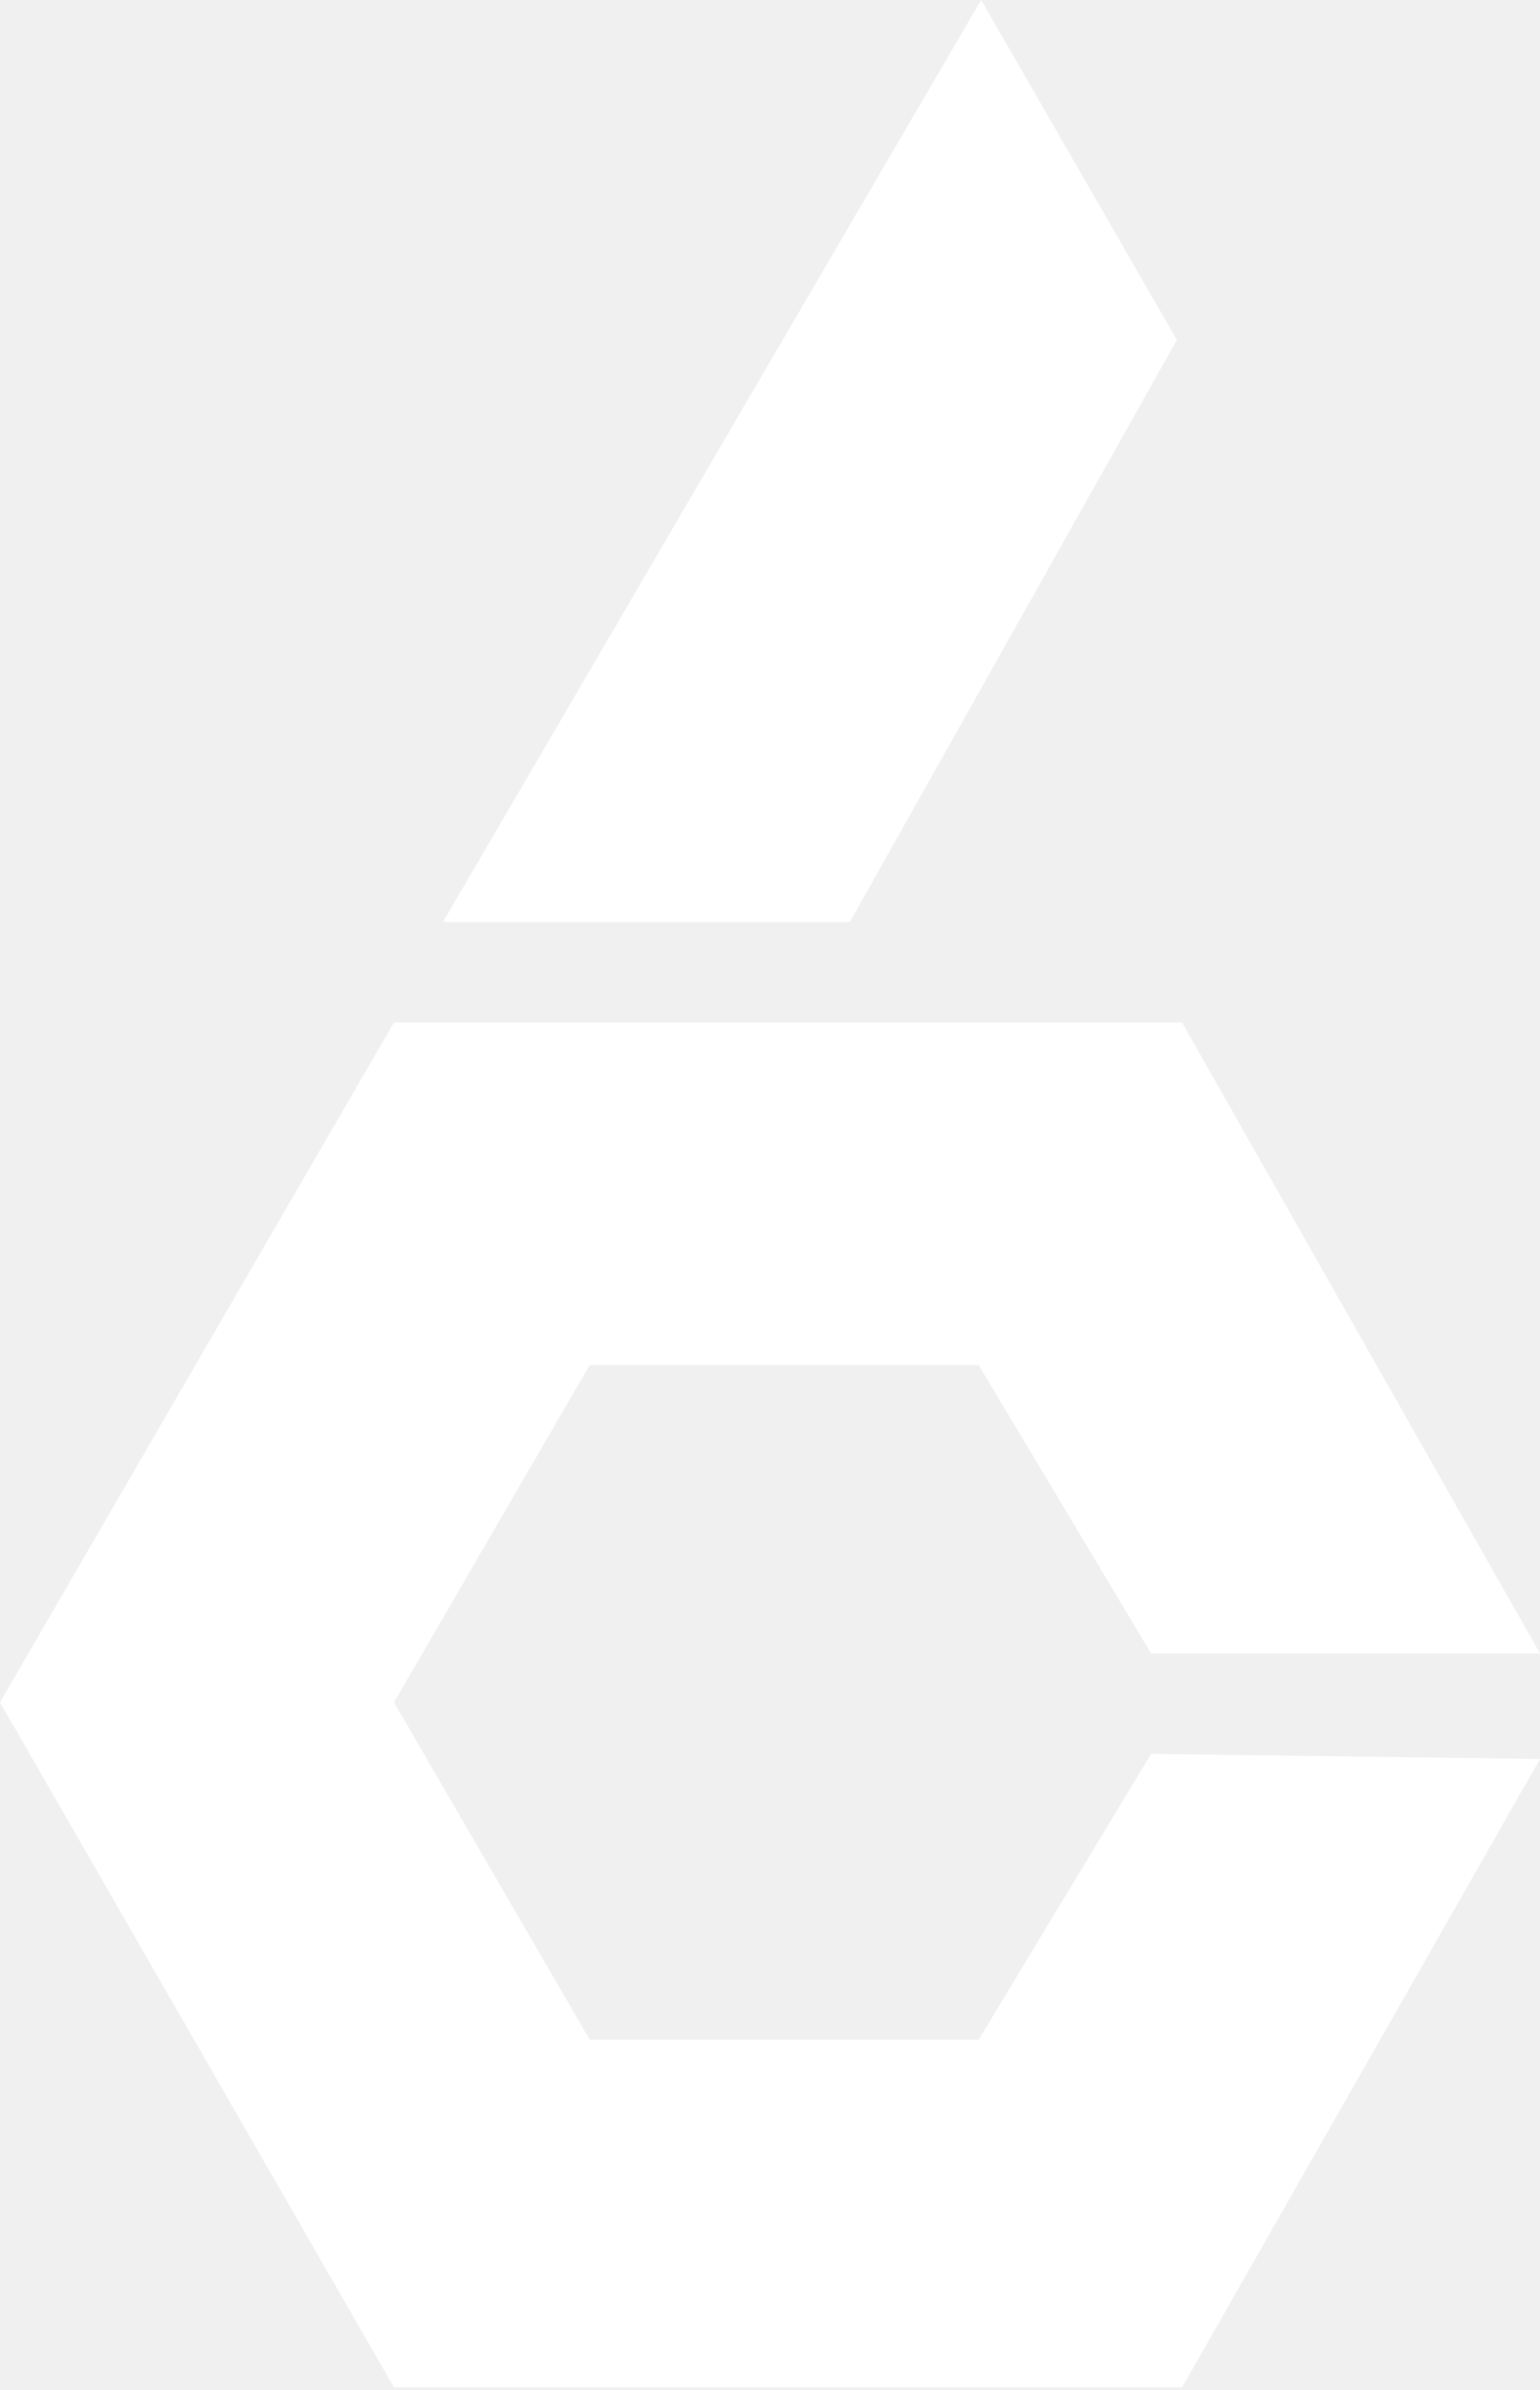
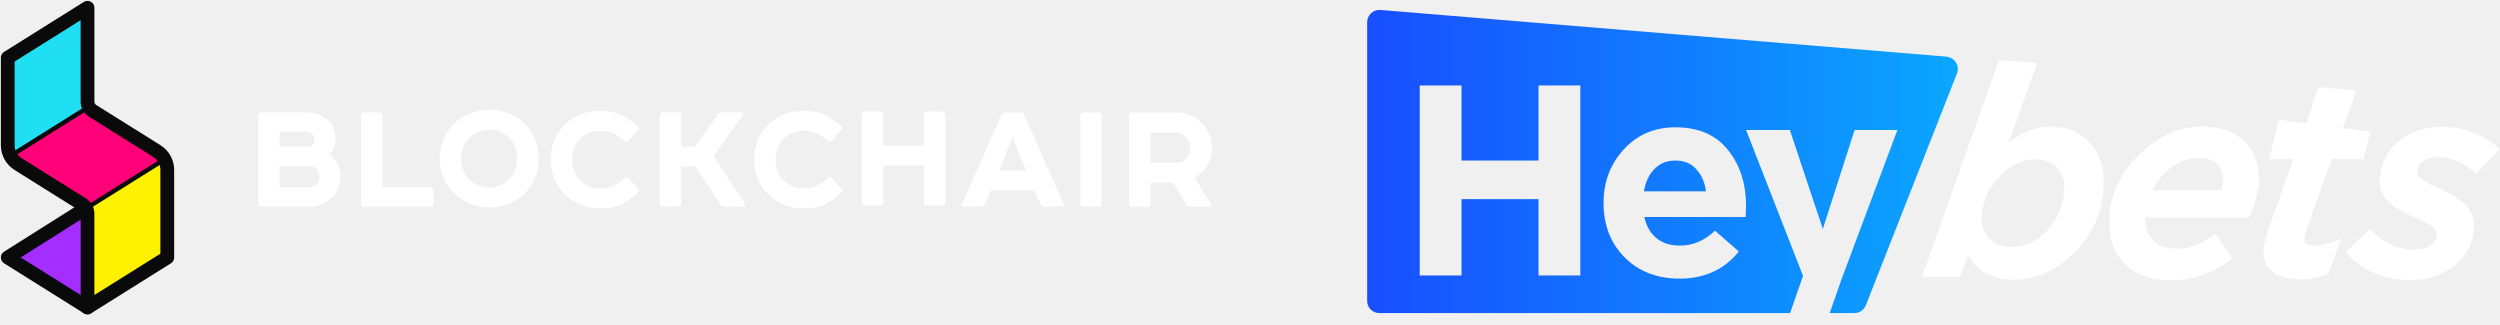
- <svg xmlns="http://www.w3.org/2000/svg" width="299" height="464" viewBox="0 0 299 464" fill="none">
-   <path d="M228.5 66L165 179H86L190.5 0L228.5 66Z" fill="white" />
-   <path d="M190 265H114.5L76.5 330.5L114.5 396H190L223.5 340.5L299 341.5L229.5 463.5H76.5L0 330.5L76.5 198.5H229.5L299 321H223.5L190 265Z" fill="white" />
+ <svg xmlns="http://www.w3.org/2000/svg" width="639" height="83" viewBox="0 0 639 83" fill="none">
+   <g clip-path="url(#clip0_1_479)">
+     <path d="M42.754 40.282L22.368 53.048V78.579L42.754 65.813V40.282Z" fill="#FFF200" />
+     <path d="M22.368 27.517L1.982 40.282V14.751L22.368 1.986V27.517Z" fill="#21DFF3" />
+     <path d="M42.754 40.282L22.368 53.048L1.982 40.282L22.368 27.517L42.754 40.282Z" fill="#FF0078" />
+     <path d="M1.982 40.282L22.368 27.517" stroke="#0A0A0A" stroke-width="1.126" stroke-miterlimit="10" />
+     <path d="M22.368 53.048L42.754 40.282" stroke="#0A0A0A" stroke-width="1.126" stroke-miterlimit="10" />
+     <path d="M1.982 65.813L22.368 53.048V78.579L1.982 65.813Z" fill="#A42EFF" />
+     <path d="M40.093 38.614L23.699 28.351C22.872 27.831 22.368 26.924 22.368 25.945V1.986L1.982 14.751V37.139C1.982 39.096 2.987 40.915 4.644 41.95L21.038 52.216C21.864 52.735 22.368 53.643 22.368 54.622V78.581L42.754 65.816V43.428C42.754 41.471 41.749 39.652 40.093 38.614Z" stroke="#0A0A0A" stroke-width="3.52" stroke-miterlimit="10" stroke-linecap="round" stroke-linejoin="round" />
+     <path d="M22.368 78.579L1.982 65.813L21.094 53.757" stroke="#0A0A0A" stroke-width="3.52" stroke-miterlimit="10" stroke-linecap="round" stroke-linejoin="round" />
+     <path d="M84.105 39.431C84.413 39.15 84.685 38.841 84.926 38.501C85.223 38.075 85.427 37.604 85.554 37.099C85.693 36.557 85.761 35.993 85.761 35.426C85.761 34.506 85.611 33.661 85.317 32.912C85.016 32.157 84.575 31.482 84.006 30.912C83.281 30.186 82.411 29.636 81.426 29.273C80.461 28.918 79.433 28.736 78.371 28.736H66.72C66.306 28.736 65.969 29.074 65.969 29.488V52.077C65.969 52.492 66.306 52.829 66.72 52.829H78.821C79.988 52.829 81.084 52.628 82.083 52.231C83.077 51.836 83.972 51.272 84.736 50.56C85.458 49.89 86.03 49.085 86.435 48.165C86.837 47.246 87.041 46.234 87.041 45.158C87.041 43.578 86.616 42.18 85.767 40.986C85.297 40.364 84.739 39.842 84.105 39.431ZM78.869 47.87H71.448V42.452H79.059C79.455 42.452 79.829 42.535 80.2 42.708C80.579 42.883 80.894 43.108 81.137 43.371C81.5 43.791 81.675 44.364 81.675 45.124C81.675 45.513 81.613 45.882 81.494 46.217C81.378 46.534 81.225 46.787 81.044 46.971C80.755 47.241 80.415 47.462 80.03 47.629C79.651 47.791 79.274 47.87 78.869 47.87ZM79.9 36.943C79.758 37.105 79.586 37.235 79.376 37.346C79.192 37.442 78.988 37.488 78.753 37.488H71.448V33.695H78.156C78.878 33.695 79.43 33.879 79.846 34.262C80.192 34.575 80.359 35.014 80.359 35.61C80.356 36.143 80.203 36.583 79.9 36.943Z" fill="white" />
+     <path d="M97.018 28.736H93.04C92.624 28.736 92.29 29.074 92.29 29.488V52.077C92.29 52.492 92.627 52.829 93.04 52.829H110.051C110.467 52.829 110.801 52.492 110.801 52.077V48.509C110.801 48.095 110.465 47.757 110.051 47.757H97.768V29.491C97.768 29.074 97.431 28.736 97.018 28.736Z" fill="white" />
+     <path d="M134.11 31.619C132.991 30.498 131.649 29.619 130.118 29.003C128.594 28.393 126.887 28.084 125.047 28.084C123.147 28.084 121.383 28.427 119.808 29.105C118.229 29.783 116.861 30.736 115.745 31.933C114.681 33.051 113.846 34.362 113.262 35.825C112.679 37.289 112.382 38.878 112.382 40.549C112.382 42.146 112.685 43.698 113.282 45.164C113.879 46.625 114.692 47.916 115.703 49.005C116.818 50.202 118.189 51.178 119.772 51.907C121.366 52.639 123.141 53.011 125.047 53.011C126.941 53.011 128.682 52.682 130.225 52.029C131.763 51.377 133.122 50.452 134.266 49.283C135.359 48.163 136.208 46.843 136.794 45.363C137.377 43.888 137.675 42.268 137.675 40.549C137.675 38.827 137.366 37.187 136.754 35.672C136.143 34.155 135.257 32.793 134.11 31.619ZM132.196 40.546C132.196 41.604 132.023 42.583 131.681 43.448C131.338 44.316 130.868 45.076 130.282 45.709C129.625 46.412 128.838 46.965 127.943 47.349C126.131 48.129 123.886 48.117 122.119 47.331C121.227 46.937 120.454 46.381 119.814 45.672C119.225 45.036 118.747 44.273 118.39 43.403C118.039 42.54 117.86 41.578 117.86 40.543C117.86 39.485 118.039 38.509 118.39 37.647C118.744 36.776 119.225 36.01 119.811 35.377C120.468 34.674 121.252 34.123 122.147 33.737C123.045 33.352 124.019 33.156 125.044 33.156C126.043 33.156 127.006 33.352 127.904 33.737C128.801 34.126 129.591 34.668 130.248 35.349C130.834 35.959 131.31 36.711 131.661 37.587C132.018 38.469 132.196 39.465 132.196 40.546Z" fill="white" />
+     <path d="M148.306 35.451C148.963 34.79 149.731 34.279 150.591 33.927C152.505 33.142 154.943 33.261 156.735 34.032C157.506 34.364 159.139 35.612 159.856 36.174C160.057 36.33 160.337 36.302 160.506 36.112L163.237 33.037C163.421 32.83 163.398 32.515 163.179 32.342C162.245 31.604 159.884 29.786 158.697 29.284C157.182 28.645 155.404 28.322 153.406 28.322C151.565 28.322 149.849 28.64 148.312 29.261C146.772 29.888 145.424 30.773 144.3 31.899C143.184 33.045 142.304 34.378 141.683 35.862C141.058 37.354 140.741 38.997 140.741 40.747C140.741 42.523 141.058 44.185 141.681 45.686C142.304 47.192 143.215 48.537 144.385 49.68C145.526 50.798 146.871 51.68 148.383 52.304C149.895 52.928 151.585 53.246 153.403 53.246C155.394 53.246 157.172 52.934 158.686 52.316C159.887 51.825 162.253 49.932 163.176 49.175C163.388 49.002 163.409 48.69 163.224 48.483L160.505 45.456C160.337 45.269 160.06 45.24 159.859 45.394C159.142 45.944 157.503 47.175 156.727 47.516C154.937 48.307 152.533 48.446 150.546 47.589C149.645 47.201 148.858 46.656 148.19 45.964C147.607 45.38 147.128 44.639 146.766 43.76C146.404 42.883 146.219 41.876 146.219 40.764C146.219 39.706 146.409 38.705 146.786 37.788C147.162 36.872 147.675 36.086 148.306 35.451Z" fill="white" />
+     <path d="M189.655 28.736H184.427C184.073 28.736 183.741 28.909 183.535 29.196L177.686 37.454H174.113V29.488C174.113 29.074 173.775 28.736 173.361 28.736H169.384C168.971 28.736 168.633 29.074 168.633 29.488V52.077C168.633 52.492 168.971 52.829 169.384 52.829H173.361C173.775 52.829 174.113 52.492 174.113 52.077V42.526H177.744L184.161 52.333C184.362 52.642 184.708 52.826 185.075 52.826H190.183C190.469 52.826 190.643 52.508 190.486 52.267L182.405 39.854L189.949 29.304C190.118 29.071 189.949 28.736 189.655 28.736Z" fill="white" />
+     <path d="M200.299 35.451C200.956 34.79 201.727 34.276 202.585 33.927C204.498 33.145 206.936 33.261 208.729 34.032C209.499 34.364 211.133 35.612 211.848 36.174C212.05 36.33 212.33 36.302 212.501 36.112L215.229 33.037C215.414 32.83 215.391 32.515 215.172 32.342C214.238 31.604 211.878 29.783 210.692 29.284C209.175 28.645 207.397 28.322 205.399 28.322C203.558 28.322 201.843 28.64 200.305 29.261C198.764 29.888 197.417 30.773 196.293 31.899C195.177 33.042 194.298 34.376 193.677 35.862C193.051 37.354 192.733 39 192.733 40.747C192.733 42.52 193.051 44.182 193.674 45.686C194.299 47.192 195.208 48.537 196.378 49.68C197.519 50.798 198.862 51.68 200.374 52.304C201.888 52.928 203.578 53.246 205.396 53.246C207.386 53.246 209.164 52.934 210.679 52.316C211.879 51.825 214.248 49.932 215.172 49.175C215.386 49.002 215.405 48.69 215.222 48.483L212.501 45.456C212.333 45.269 212.053 45.24 211.855 45.394C211.138 45.944 209.496 47.175 208.723 47.516C206.931 48.307 204.527 48.443 202.542 47.589C201.645 47.201 200.855 46.656 200.186 45.964C199.605 45.382 199.125 44.639 198.763 43.76C198.4 42.88 198.216 41.873 198.216 40.764C198.216 39.703 198.405 38.702 198.781 37.788C199.158 36.872 199.669 36.086 200.299 35.451Z" fill="white" />
+     <path d="M236.154 37.216H225.736V29.25C225.736 28.836 225.4 28.498 224.987 28.498H221.008C220.594 28.498 220.258 28.836 220.258 29.25V51.839C220.258 52.254 220.594 52.591 221.008 52.591H224.987C225.4 52.591 225.736 52.254 225.736 51.839V42.288H236.154V51.839C236.154 52.254 236.491 52.591 236.905 52.591H240.879C241.295 52.591 241.63 52.254 241.63 51.839V29.25C241.63 28.836 241.292 28.498 240.879 28.498H236.905C236.491 28.498 236.154 28.836 236.154 29.25V37.216Z" fill="white" />
+     <path d="M255.959 29.389L245.812 52.324C245.706 52.562 245.88 52.832 246.143 52.832H250.718C251.149 52.832 251.539 52.579 251.716 52.182L253.272 48.679H264.388L265.983 52.191C266.161 52.582 266.548 52.832 266.976 52.832H271.628C271.889 52.832 272.065 52.562 271.96 52.324L261.812 29.389C261.636 28.994 261.245 28.739 260.812 28.739H256.958C256.526 28.736 256.134 28.992 255.959 29.389ZM262.274 43.604H255.408L258.794 34.966L262.274 43.604Z" fill="white" />
+     <path d="M276.9 52.832H280.801C281.218 52.832 281.552 52.494 281.552 52.08V29.491C281.552 29.077 281.215 28.739 280.801 28.739H276.9C276.486 28.739 276.15 29.077 276.15 29.491V52.08C276.15 52.494 276.486 52.832 276.9 52.832Z" fill="white" />
+     <path d="M305.366 45.428C305.781 45.204 306.167 44.948 306.515 44.67C307.059 44.233 307.554 43.737 307.99 43.192C309.162 41.683 309.757 39.859 309.757 37.766C309.757 36.464 309.514 35.258 309.035 34.186C308.56 33.127 307.908 32.177 307.087 31.357C306.218 30.515 305.207 29.86 304.084 29.411C302.962 28.966 301.75 28.739 300.481 28.739H289.359C288.943 28.739 288.61 29.077 288.61 29.491V52.08C288.61 52.494 288.946 52.832 289.359 52.832H293.335C293.749 52.832 294.085 52.494 294.085 52.08V46.682H299.899L303.244 52.301C303.442 52.633 303.797 52.835 304.183 52.835H309.394C309.599 52.835 309.723 52.611 309.619 52.435L305.366 45.428ZM294.088 33.888H300.379C300.98 33.888 301.551 34.007 302.073 34.239C302.588 34.472 302.99 34.776 303.339 35.213C303.972 35.888 304.279 36.727 304.279 37.786C304.279 38.279 304.191 38.77 304.02 39.241C303.851 39.709 303.602 40.112 303.233 40.506C302.953 40.846 302.588 41.107 302.126 41.306C301.65 41.507 301.127 41.607 300.569 41.607H294.088V33.888Z" fill="white" />
+   </g>
+   <g clip-path="url(#clip1_1_479)">
+     <path d="M497.535 14.477L352.82 2.542C351.008 2.417 349.446 3.855 349.446 5.667V76.899C349.446 78.649 350.82 80.023 352.57 80.023H457.544L460.856 70.526L446.297 33.222H457.482L465.917 58.529L474.04 33.222H484.975L470.729 71.276L467.667 80.023H473.978C475.29 80.023 476.415 79.211 476.915 78.024L500.221 18.726C500.971 16.789 499.597 14.665 497.535 14.477ZM362.88 70.401V21.85H373.565V41.033H393.248V21.85H403.932V70.401H393.248V50.906H373.565V70.401H362.88V70.401ZM429.301 71.213C423.678 71.213 418.991 69.464 415.367 65.902C411.743 62.278 409.869 57.654 409.869 51.905C409.869 46.469 411.618 41.908 415.055 38.159C418.491 34.41 422.928 32.535 428.239 32.535C434.113 32.535 438.612 34.472 441.673 38.346C444.798 42.22 446.297 47.032 446.297 52.718C446.297 53.28 446.235 54.217 446.172 55.467H420.304C420.803 57.841 421.866 59.654 423.428 60.903C424.99 62.153 426.989 62.778 429.364 62.778C432.675 62.778 435.675 61.528 438.362 58.966L444.423 64.277C440.736 68.901 435.675 71.213 429.301 71.213ZM420.179 48.906H436.05C435.737 46.532 434.862 44.595 433.488 43.157C432.176 41.72 430.364 41.033 428.239 41.033C426.115 41.033 424.303 41.72 422.928 43.157C421.491 44.532 420.616 46.469 420.179 48.906Z" fill="url(#paint0_linear_1_479)" />
+     <path d="M502.908 63.652C505.095 68.463 508.969 70.9 514.593 70.9C520.029 70.9 524.903 68.776 529.402 64.464C533.9 60.153 536.462 54.842 537.025 48.531C537.462 43.782 536.462 40.033 534.025 37.221C531.589 34.347 528.339 32.972 524.153 32.972C520.091 32.972 516.03 34.846 511.906 38.533L519.841 16.663L511.406 16.039L492.161 70.15H500.534L502.908 63.652ZM523.528 59.528C520.779 62.402 517.654 63.777 514.28 63.777C511.531 63.777 509.406 62.902 507.844 61.153C506.282 59.403 505.657 57.216 505.907 54.529C506.282 50.718 507.907 47.343 510.844 44.469C513.78 41.595 516.967 40.095 520.404 40.095C523.028 40.095 525.09 40.907 526.465 42.595C527.902 44.219 528.464 46.406 528.214 49.156C527.839 53.154 526.277 56.654 523.528 59.528ZM549.647 61.652C548.209 59.965 547.522 57.778 547.772 54.967H574.391C575.703 52.092 576.515 49.468 576.703 47.093C577.077 42.969 576.078 39.595 573.703 36.971C571.329 34.284 567.892 32.972 563.393 32.972C559.332 32.972 555.52 34.097 551.959 36.284C548.397 38.471 545.523 41.22 543.461 44.594C541.399 47.968 540.211 51.467 539.899 55.092C539.462 59.965 540.586 63.839 543.336 66.776C546.085 69.65 550.022 71.088 555.083 71.088C560.456 71.088 565.33 69.4 569.767 66.026L566.205 60.715C562.893 63.09 559.644 64.214 556.52 64.214C553.458 64.152 551.146 63.34 549.647 61.652ZM568.205 49.218H549.209C550.459 46.406 552.208 44.157 554.458 42.407C556.77 40.658 559.332 39.783 562.144 39.783C564.518 39.783 566.268 40.47 567.392 41.782C568.517 43.094 569.017 44.719 568.829 46.781C568.642 47.843 568.455 48.656 568.205 49.218ZM615.943 70.963C613.006 70.963 610.194 70.4 607.383 69.276C604.571 68.151 602.259 66.464 600.384 64.402L605.82 59.278C608.945 62.715 612.694 64.402 617.13 64.402C618.817 64.402 620.254 64.027 621.442 63.215C622.629 62.402 623.254 61.403 623.379 60.028C623.441 59.153 623.129 58.341 622.316 57.653C621.567 56.966 620.254 56.216 618.442 55.466C614.943 53.967 612.444 52.53 610.882 51.093C609.32 49.593 608.632 47.593 608.882 45.032C609.195 41.532 610.757 38.658 613.569 36.409C616.443 34.097 620.004 32.972 624.378 32.972C627.065 32.972 629.627 33.472 632.002 34.472C634.438 35.409 636.438 36.658 638 38.033L632.876 43.407C629.752 40.72 626.503 39.408 623.191 39.408C621.442 39.408 620.004 39.783 618.942 40.595C617.88 41.407 617.318 42.345 617.193 43.594C617.13 44.532 617.505 45.344 618.317 46.031C619.13 46.719 620.567 47.531 622.629 48.406C625.753 49.78 628.127 51.218 629.69 52.78C631.252 54.279 631.939 56.216 631.689 58.653C631.377 62.34 629.69 65.339 626.69 67.651C623.816 69.838 620.192 70.963 615.943 70.963ZM581.076 68.838C582.576 70.15 584.763 70.775 587.7 70.775C590.324 70.775 592.636 70.338 594.698 69.463L597.322 62.215C595.385 63.027 593.573 63.402 591.886 63.402C589.449 63.402 588.325 62.465 588.45 60.59C588.512 59.778 588.7 59.091 588.887 58.528L595.198 40.907L595.51 40.033H603.696L605.133 34.222L597.947 33.284L601.384 23.724L592.949 22.974L590.012 31.972L589.949 32.222L582.889 31.285L580.764 40.033H587.137L586.825 40.907L580.202 59.403C579.639 61.09 579.327 62.465 579.202 63.59C579.014 65.839 579.639 67.588 581.076 68.838Z" fill="white" />
+     <mask id="mask0_1_479" style="mask-type:alpha" maskUnits="userSpaceOnUse" x="490" y="14" width="149" height="58">
+       <path d="M639 14.789H490.911V71.65H639V14.789Z" fill="white" />
+       <path d="M502.908 63.652C505.095 68.463 508.969 70.9 514.593 70.9C520.029 70.9 524.903 68.776 529.401 64.464C533.9 60.153 536.462 54.842 537.025 48.531C537.462 43.782 536.462 40.033 534.025 37.221C531.588 34.346 528.339 32.972 524.153 32.972C520.091 32.972 516.03 34.846 511.906 38.533L519.841 16.663L511.406 16.038L492.161 70.15H500.533L502.908 63.652ZM523.528 59.528C520.779 62.402 517.654 63.777 514.28 63.777C511.531 63.777 509.406 62.902 507.844 61.152C506.282 59.403 505.657 57.216 505.907 54.529C506.282 50.718 507.907 47.343 510.843 44.469C513.78 41.595 516.967 40.095 520.404 40.095C523.028 40.095 525.09 40.907 526.465 42.594C527.902 44.219 528.464 46.406 528.214 49.155C527.839 53.154 526.277 56.654 523.528 59.528ZM549.647 61.652C548.209 59.965 547.522 57.778 547.772 54.967H574.39C575.703 52.092 576.515 49.468 576.702 47.093C577.077 42.969 576.078 39.595 573.703 36.971C571.329 34.284 567.892 32.972 563.393 32.972C559.332 32.972 555.52 34.096 551.958 36.283C548.397 38.471 545.523 41.22 543.461 44.594C541.399 47.968 540.211 51.467 539.899 55.091C539.461 59.965 540.586 63.839 543.336 66.776C546.085 69.65 550.021 71.088 555.083 71.088C560.456 71.088 565.33 69.4 569.767 66.026L566.205 60.715C562.893 63.09 559.644 64.214 556.52 64.214C553.458 64.152 551.146 63.339 549.647 61.652ZM568.204 49.218H549.209C550.459 46.406 552.208 44.157 554.458 42.407C556.77 40.657 559.332 39.783 562.143 39.783C564.518 39.783 566.267 40.47 567.392 41.782C568.517 43.094 569.017 44.719 568.829 46.781C568.642 47.843 568.454 48.656 568.204 49.218ZM615.943 70.963C613.006 70.963 610.194 70.4 607.382 69.275C604.571 68.151 602.259 66.464 600.384 64.402L605.82 59.278C608.945 62.715 612.694 64.402 617.13 64.402C618.817 64.402 620.254 64.027 621.441 63.214C622.629 62.402 623.254 61.402 623.379 60.028C623.441 59.153 623.129 58.341 622.316 57.653C621.566 56.966 620.254 56.216 618.442 55.466C614.943 53.967 612.444 52.529 610.882 51.092C609.319 49.593 608.632 47.593 608.882 45.031C609.194 41.532 610.757 38.658 613.568 36.408C616.443 34.096 620.004 32.972 624.378 32.972C627.065 32.972 629.627 33.472 632.001 34.471C634.438 35.409 636.438 36.658 638 38.033L632.876 43.407C629.752 40.72 626.503 39.408 623.191 39.408C621.441 39.408 620.004 39.783 618.942 40.595C617.88 41.407 617.317 42.344 617.193 43.594C617.13 44.532 617.505 45.344 618.317 46.031C619.13 46.718 620.567 47.531 622.629 48.406C625.753 49.78 628.127 51.217 629.689 52.779C631.252 54.279 631.939 56.216 631.689 58.653C631.377 62.34 629.689 65.339 626.69 67.651C623.816 69.838 620.192 70.963 615.943 70.963ZM581.076 68.838C582.576 70.15 584.763 70.775 587.7 70.775C590.324 70.775 592.636 70.338 594.698 69.463L597.322 62.215C595.385 63.027 593.573 63.402 591.886 63.402C589.449 63.402 588.325 62.465 588.45 60.59C588.512 59.778 588.699 59.09 588.887 58.528L595.198 40.907L595.51 40.033H603.696L605.133 34.221L597.947 33.284L601.384 23.724L592.948 22.974L590.012 31.972L589.949 32.222L582.888 31.285L580.764 40.033H587.137L586.825 40.907L580.202 59.403C579.639 61.09 579.327 62.465 579.202 63.589C579.014 65.839 579.639 67.588 581.076 68.838Z" fill="black" />
+     </mask>
+     <g mask="url(#mask0_1_479)">
+       <path d="M502.908 63.652L503.47 63.402L502.846 62.027L502.346 63.464L502.908 63.652ZM529.402 64.526L528.964 64.089L529.402 64.526ZM537.025 48.53L537.65 48.593L537.025 48.53ZM534.025 37.221L533.526 37.596L534.025 37.221ZM511.906 38.533L511.344 38.345L512.343 39.033L511.906 38.533ZM519.841 16.663L520.404 16.851L520.654 16.101L519.841 16.038V16.663ZM511.406 16.038L511.468 15.414L510.969 15.351L510.781 15.788L511.406 16.038ZM492.161 70.15L491.598 69.963L491.286 70.775H492.161V70.15ZM500.596 70.15V70.775H501.034L501.159 70.338L500.596 70.15ZM523.528 59.528L523.965 59.965L523.528 59.528ZM505.907 54.591L506.532 54.654L505.907 54.591ZM510.844 44.469L511.281 44.906L510.844 44.469ZM526.465 42.594L525.965 43.032L526.465 42.594ZM528.214 49.155L528.839 49.218L528.214 49.155ZM547.772 54.966V54.342H547.21L547.147 54.904L547.772 54.966ZM549.647 61.652L549.209 62.09L549.647 61.652ZM574.391 54.966V55.591H574.766L574.953 55.216L574.391 54.966ZM576.703 47.093L577.327 47.156L576.703 47.093ZM573.703 36.971L573.203 37.408L573.703 36.971ZM551.896 36.283L552.209 36.846L551.896 36.283ZM543.398 44.531L542.898 44.219L543.398 44.531ZM539.774 55.029L540.399 55.091L539.774 55.029ZM543.211 66.713L542.773 67.151L543.211 66.713ZM569.642 65.964L570.017 66.463L570.454 66.089L570.142 65.589L569.642 65.964ZM566.143 60.653L566.643 60.278L566.268 59.715L565.768 60.09L566.143 60.653ZM549.209 49.218L548.647 48.968L548.272 49.843H549.209V49.218ZM568.205 49.218V49.843H568.58L568.767 49.468L568.205 49.218ZM554.458 42.407L554.083 41.907L554.458 42.407ZM567.33 41.782L566.83 42.157L567.33 41.782ZM568.767 46.781L569.392 46.843L568.767 46.781ZM607.383 69.338L607.133 69.9L607.383 69.338ZM600.384 64.464L599.947 64.027L599.51 64.464L599.884 64.901L600.384 64.464ZM605.883 59.34L606.32 58.903L605.883 58.465L605.446 58.903L605.883 59.34ZM623.504 60.09L624.129 60.153L623.504 60.09ZM618.567 55.529L618.817 54.966L618.567 55.529ZM611.007 51.155L610.569 51.592L611.007 51.155ZM608.945 45.094L608.32 45.031L608.945 45.094ZM613.631 36.471L614.006 36.971L613.631 36.471ZM632.064 34.534L631.814 35.096L632.064 34.534ZM638 38.158L638.438 38.595L638.875 38.158L638.438 37.721L638 38.158ZM632.876 43.532L632.501 44.032L632.939 44.406L633.376 43.969L632.876 43.532ZM618.942 40.657L618.567 40.157L618.942 40.657ZM617.193 43.657L617.818 43.719L617.193 43.657ZM618.317 46.093L617.943 46.593L618.317 46.093ZM622.629 48.405L622.879 47.843L622.629 48.405ZM629.69 52.779L629.252 53.217L629.69 52.779ZM631.689 58.653L631.064 58.59L631.689 58.653ZM626.753 67.588L627.128 68.088L626.753 67.588ZM581.077 68.838L580.639 69.275L581.077 68.838ZM594.698 69.463L594.948 70.025L595.198 69.9L595.261 69.65L594.698 69.463ZM597.26 62.215L597.822 62.402L598.322 61.09L597.01 61.59L597.26 62.215ZM588.387 60.59L589.012 60.653L588.387 60.59ZM588.887 58.528L589.449 58.778L588.887 58.528ZM595.198 40.907L594.636 40.72L595.198 40.907ZM595.51 40.032V39.408H595.073L594.948 39.845L595.51 40.032ZM603.696 40.032V40.657H604.196L604.321 40.157L603.696 40.032ZM605.133 34.221L605.758 34.346L605.945 33.659L605.258 33.597L605.133 34.221ZM597.947 33.284L597.385 33.097L597.135 33.846L597.885 33.971L597.947 33.284ZM601.384 23.724L601.946 23.911L602.196 23.162L601.384 23.099V23.724ZM592.949 22.912L593.011 22.287L592.511 22.224L592.386 22.724L592.949 22.912ZM590.012 31.972L590.574 32.159L590.012 31.972ZM589.949 32.222L589.887 32.847L590.387 32.909L590.574 32.409L589.949 32.222ZM582.889 31.285L582.951 30.66L582.389 30.597L582.264 31.16L582.889 31.285ZM580.764 40.032L580.139 39.907L579.952 40.657H580.764V40.032ZM587.138 40.032L587.7 40.22L588.012 39.408H587.138V40.032ZM586.825 40.907L586.263 40.72L586.825 40.907ZM580.202 59.403L579.639 59.215L580.202 59.403ZM579.202 63.589L579.827 63.652L579.202 63.589ZM514.593 70.275C511.906 70.275 509.656 69.713 507.782 68.525C505.97 67.401 504.533 65.714 503.47 63.339L502.346 63.839C503.47 66.339 505.095 68.276 507.157 69.525C509.219 70.838 511.718 71.462 514.593 71.462V70.275V70.275ZM528.964 64.027C524.59 68.213 519.841 70.275 514.593 70.275V71.525C520.154 71.525 525.278 69.275 529.839 64.901L528.964 64.027ZM536.4 48.53C535.838 54.716 533.338 59.84 528.964 64.089L529.839 64.964C534.463 60.528 537.087 55.091 537.65 48.593L536.4 48.53ZM533.526 37.658C535.838 40.282 536.775 43.907 536.337 48.53L537.587 48.655C538.025 43.782 537.025 39.845 534.463 36.846L533.526 37.658ZM524.153 33.597C528.152 33.597 531.276 34.971 533.526 37.658L534.463 36.846C531.901 33.846 528.464 32.347 524.09 32.347V33.597H524.153ZM512.343 39.033C516.342 35.346 520.279 33.597 524.153 33.597V32.347C519.904 32.347 515.655 34.284 511.531 38.096L512.343 39.033ZM519.279 16.476L511.344 38.345L512.531 38.783L520.466 16.913L519.279 16.476ZM511.344 16.663L519.779 17.288L519.841 16.038L511.406 15.414L511.344 16.663ZM492.786 70.4L511.968 16.288L510.781 15.851L491.536 69.963L492.786 70.4ZM500.596 69.525H492.223V70.775H500.596V69.525ZM502.283 63.464L499.971 69.963L501.159 70.4L503.47 63.902L502.283 63.464ZM514.28 64.464C517.904 64.464 521.154 62.964 523.965 59.965L523.091 59.09C520.404 61.84 517.53 63.152 514.28 63.152V64.464ZM507.344 61.59C509.032 63.464 511.344 64.401 514.218 64.401V63.152C511.656 63.152 509.656 62.34 508.282 60.715L507.344 61.59ZM505.283 54.529C505.033 57.341 505.72 59.715 507.407 61.652L508.344 60.84C506.907 59.215 506.282 57.216 506.532 54.654L505.283 54.529ZM510.406 44.032C507.345 47.031 505.657 50.53 505.283 54.529L506.532 54.654C506.845 50.967 508.469 47.781 511.281 44.969L510.406 44.032ZM520.341 39.533C516.717 39.533 513.406 41.095 510.344 44.032L511.219 44.906C514.093 42.094 517.092 40.72 520.341 40.72V39.533ZM526.902 42.219C525.34 40.407 523.091 39.533 520.341 39.533V40.782C522.841 40.782 524.653 41.532 525.965 43.032L526.902 42.219ZM528.839 49.218C529.089 46.343 528.464 43.969 526.902 42.219L525.965 43.032C527.215 44.469 527.84 46.468 527.59 49.093L528.839 49.218ZM523.965 59.965C526.84 56.966 528.464 53.404 528.839 49.218L527.59 49.093C527.215 52.967 525.715 56.279 523.091 59.09L523.965 59.965ZM547.147 54.904C546.897 57.841 547.585 60.215 549.209 62.09L550.147 61.277C548.834 59.778 548.21 57.716 548.397 55.029L547.147 54.904ZM574.391 54.342H547.772V55.591H574.391V54.342ZM576.078 47.031C575.89 49.343 575.14 51.905 573.828 54.716L574.953 55.216C576.328 52.342 577.077 49.593 577.327 47.156L576.078 47.031ZM573.203 37.346C575.453 39.845 576.453 43.094 576.078 47.031L577.327 47.156C577.702 42.907 576.64 39.345 574.141 36.533L573.203 37.346ZM563.393 33.597C567.767 33.597 571.016 34.909 573.203 37.408L574.141 36.596C571.641 33.784 568.017 32.409 563.331 32.409V33.597H563.393ZM552.209 36.783C555.708 34.659 559.394 33.534 563.331 33.534V32.284C559.144 32.284 555.208 33.409 551.521 35.721L552.209 36.783ZM543.898 44.906C545.96 41.657 548.709 38.97 552.209 36.846L551.584 35.783C547.96 37.971 545.023 40.845 542.836 44.282L543.898 44.906ZM540.399 55.091C540.711 51.53 541.899 48.156 543.898 44.844L542.836 44.219C540.711 47.656 539.524 51.217 539.149 54.966L540.399 55.091ZM543.711 66.276C541.149 63.527 540.024 59.84 540.461 55.091L539.212 54.966C538.774 59.965 539.962 64.089 542.836 67.088L543.711 66.276ZM554.958 70.338C550.022 70.338 546.272 68.963 543.648 66.276L542.773 67.151C545.648 70.15 549.772 71.65 554.958 71.65V70.338ZM569.267 65.464C564.955 68.713 560.207 70.4 554.958 70.4V71.65C560.457 71.65 565.455 69.9 570.017 66.463L569.267 65.464ZM565.58 60.965L569.142 66.276L570.204 65.589L566.643 60.278L565.58 60.965ZM556.458 64.776C559.769 64.776 563.143 63.527 566.518 61.152L565.768 60.153C562.519 62.465 559.457 63.589 556.458 63.589V64.776V64.776ZM549.209 62.09C550.896 63.902 553.333 64.776 556.458 64.776V63.527C553.583 63.527 551.521 62.714 550.147 61.215L549.209 62.09ZM549.209 49.843H568.205V48.593H549.209V49.843ZM554.083 41.907C551.709 43.719 549.897 46.093 548.647 48.968L549.772 49.468C550.959 46.781 552.646 44.531 554.833 42.907L554.083 41.907ZM562.144 39.158C559.207 39.158 556.52 40.095 554.083 41.907L554.833 42.907C557.082 41.22 559.457 40.407 562.144 40.407V39.158ZM567.83 41.407C566.58 39.845 564.643 39.158 562.144 39.158V40.407C564.456 40.407 565.955 41.032 566.892 42.157L567.83 41.407ZM569.392 46.843C569.579 44.656 569.079 42.844 567.83 41.407L566.892 42.219C567.892 43.344 568.33 44.844 568.142 46.718L569.392 46.843ZM568.767 49.53C569.079 48.843 569.329 47.906 569.392 46.843L568.142 46.718C568.08 47.718 567.892 48.468 567.642 48.968L568.767 49.53ZM607.133 69.9C610.007 71.025 612.944 71.587 615.943 71.587V70.338C613.131 70.338 610.319 69.775 607.57 68.713L607.133 69.9ZM599.947 64.839C601.884 67.026 604.258 68.713 607.133 69.9L607.633 68.775C604.883 67.651 602.696 66.089 600.884 64.027L599.947 64.839ZM605.446 58.84L600.009 63.964L600.884 64.901L606.32 59.778L605.446 58.84ZM617.193 63.839C612.944 63.839 609.32 62.215 606.32 58.965L605.383 59.778C608.632 63.277 612.569 65.089 617.193 65.089V63.839ZM621.192 62.714C620.129 63.402 618.817 63.777 617.193 63.777V65.026C619.005 65.026 620.567 64.589 621.879 63.777L621.192 62.714ZM622.879 60.028C622.754 61.152 622.254 62.027 621.192 62.714L621.879 63.777C623.191 62.902 623.941 61.652 624.129 60.153L622.879 60.028ZM622.004 58.215C622.629 58.778 622.879 59.403 622.816 60.028L624.066 60.153C624.191 59.028 623.691 58.091 622.816 57.278L622.004 58.215ZM618.317 56.091C620.129 56.841 621.317 57.591 622.004 58.215L622.816 57.278C621.942 56.529 620.567 55.779 618.755 54.966L618.317 56.091ZM610.569 51.655C612.256 53.154 614.818 54.654 618.317 56.091L618.817 54.966C615.381 53.529 612.944 52.092 611.444 50.717L610.569 51.655ZM608.32 45.031C608.07 47.781 608.757 49.968 610.507 51.592L611.382 50.655C609.944 49.343 609.32 47.531 609.57 45.094L608.32 45.031ZM613.256 35.971C610.319 38.345 608.695 41.345 608.382 45.031L609.632 45.156C609.944 41.844 611.382 39.095 614.068 36.971L613.256 35.971ZM624.441 32.409C620.005 32.409 616.255 33.597 613.256 35.971L614.068 36.971C616.755 34.784 620.254 33.659 624.441 33.659V32.409V32.409ZM632.314 33.971C629.815 32.909 627.19 32.409 624.441 32.409V33.659C627.065 33.659 629.502 34.159 631.814 35.159L632.314 33.971ZM638.438 37.658C636.813 36.158 634.751 34.909 632.252 33.971L631.814 35.159C634.189 36.096 636.126 37.283 637.625 38.595L638.438 37.658ZM633.314 43.969L638.438 38.595L637.563 37.721L632.439 43.094L633.314 43.969ZM623.191 40.157C626.315 40.157 629.44 41.407 632.501 44.032L633.314 43.094C630.127 40.345 626.753 38.97 623.254 38.97V40.157H623.191ZM619.317 41.22C620.254 40.532 621.567 40.157 623.191 40.157V38.908C621.317 38.908 619.755 39.345 618.567 40.22L619.317 41.22ZM617.818 43.719C617.88 42.719 618.38 41.907 619.317 41.22L618.567 40.22C617.38 41.095 616.693 42.219 616.568 43.657L617.818 43.719ZM618.692 45.594C618.005 45.031 617.755 44.406 617.818 43.719L616.568 43.594C616.443 44.781 616.943 45.719 617.88 46.531L618.692 45.594ZM622.816 47.843C620.754 46.968 619.442 46.218 618.692 45.594L617.88 46.531C618.755 47.281 620.254 48.093 622.316 48.968L622.816 47.843ZM630.127 52.342C628.502 50.78 626.066 49.28 622.879 47.843L622.379 48.968C625.503 50.343 627.815 51.717 629.315 53.217L630.127 52.342ZM632.314 58.715C632.564 56.091 631.814 53.967 630.065 52.342L629.19 53.279C630.627 54.591 631.252 56.341 631.002 58.653L632.314 58.715ZM627.128 68.088C630.252 65.714 632.002 62.527 632.314 58.653L631.064 58.528C630.752 62.027 629.19 64.839 626.315 67.088L627.128 68.088ZM615.943 71.587C620.317 71.587 624.066 70.4 627.128 68.088L626.378 67.088C623.566 69.275 620.129 70.338 616.005 70.338V71.587H615.943ZM587.7 70.15C584.888 70.15 582.826 69.525 581.514 68.338L580.702 69.275C582.389 70.713 584.763 71.337 587.7 71.337V70.15ZM594.448 68.9C592.511 69.713 590.262 70.15 587.7 70.15V71.4C590.387 71.4 592.824 70.962 594.948 70.025L594.448 68.9ZM596.698 62.027L594.073 69.275L595.261 69.713L597.885 62.465L596.698 62.027ZM591.824 64.027C593.636 64.027 595.51 63.589 597.51 62.777L597.01 61.59C595.136 62.34 593.386 62.714 591.824 62.714V64.027ZM587.762 60.528C587.637 61.59 587.95 62.527 588.7 63.214C589.449 63.839 590.512 64.089 591.761 64.089V62.839C590.574 62.839 589.887 62.59 589.449 62.277C589.075 61.965 588.887 61.465 588.95 60.715L587.762 60.528ZM588.325 58.278C588.075 58.965 587.887 59.715 587.825 60.528L589.075 60.653C589.137 59.903 589.262 59.278 589.512 58.778L588.325 58.278ZM594.636 40.657L588.325 58.278L589.512 58.715L595.823 41.095L594.636 40.657ZM594.948 39.782L594.636 40.657L595.823 41.095L596.135 40.22L594.948 39.782ZM603.696 39.408H595.51V40.657H603.696V39.408ZM604.508 34.034L603.071 39.845L604.258 40.157L605.696 34.346L604.508 34.034ZM597.885 33.909L605.071 34.846L605.258 33.597L598.072 32.659L597.885 33.909ZM600.822 23.474L597.385 33.034L598.572 33.472L602.009 23.911L600.822 23.474ZM592.886 23.537L601.322 24.286L601.447 23.037L593.011 22.287L592.886 23.537ZM590.637 32.159L593.573 23.162L592.386 22.787L589.387 31.785L590.637 32.159ZM590.512 32.409L590.574 32.159L589.387 31.722L589.324 31.972L590.512 32.409ZM582.826 31.91L589.887 32.847L590.074 31.597L582.951 30.66L582.826 31.91ZM581.389 40.157L583.513 31.41L582.326 31.097L580.202 39.845L581.389 40.157ZM587.138 39.408H580.764V40.657H587.138V39.408ZM587.387 41.095L587.7 40.22L586.513 39.782L586.2 40.657L587.387 41.095ZM580.764 59.59L587.387 41.095L586.2 40.657L579.577 59.153L580.764 59.59ZM579.827 63.652C579.952 62.59 580.264 61.215 580.827 59.59L579.639 59.215C579.077 60.902 578.702 62.34 578.577 63.589L579.827 63.652ZM581.514 68.401C580.202 67.276 579.639 65.714 579.827 63.652L578.577 63.527C578.39 65.901 579.015 67.838 580.639 69.275L581.514 68.401Z" fill="white" />
+     </g>
+   </g>
+   <defs>
+     <linearGradient id="paint0_linear_1_479" x1="349.446" y1="62.976" x2="500.429" y2="62.976" gradientUnits="userSpaceOnUse">
+       <stop stop-color="#184EFF" />
+       <stop offset="1" stop-color="#0AA7FF" />
+     </linearGradient>
+     <clipPath id="clip0_1_479">
+       <rect width="309.756" height="82.085" fill="white" />
+     </clipPath>
+     <clipPath id="clip1_1_479">
+       <rect width="289.554" height="78.722" fill="white" transform="translate(349.446 1.68201)" />
+     </clipPath>
+   </defs>
</svg>
